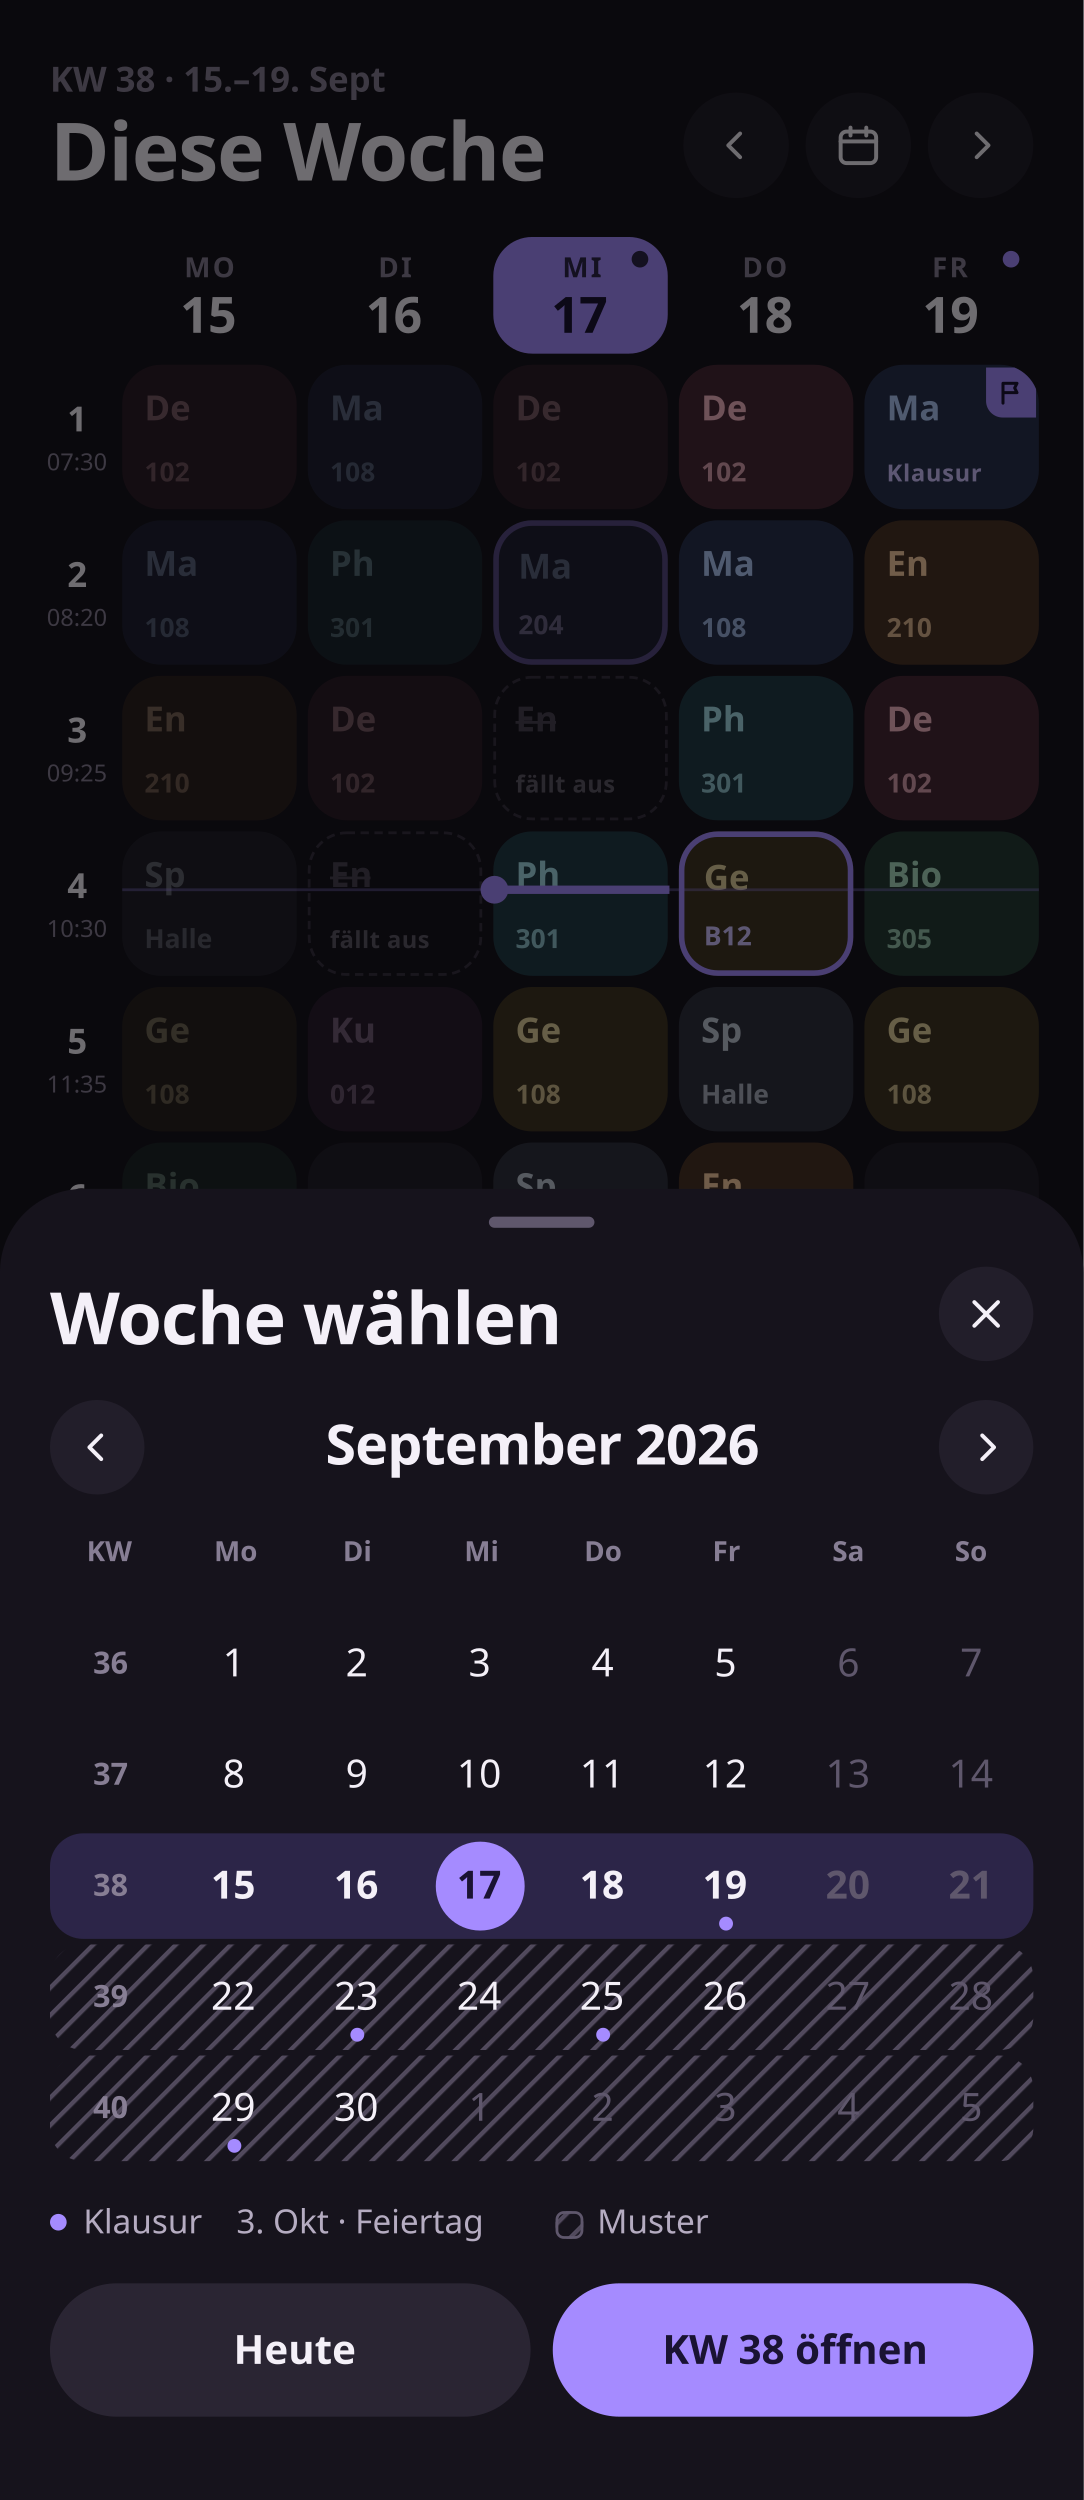
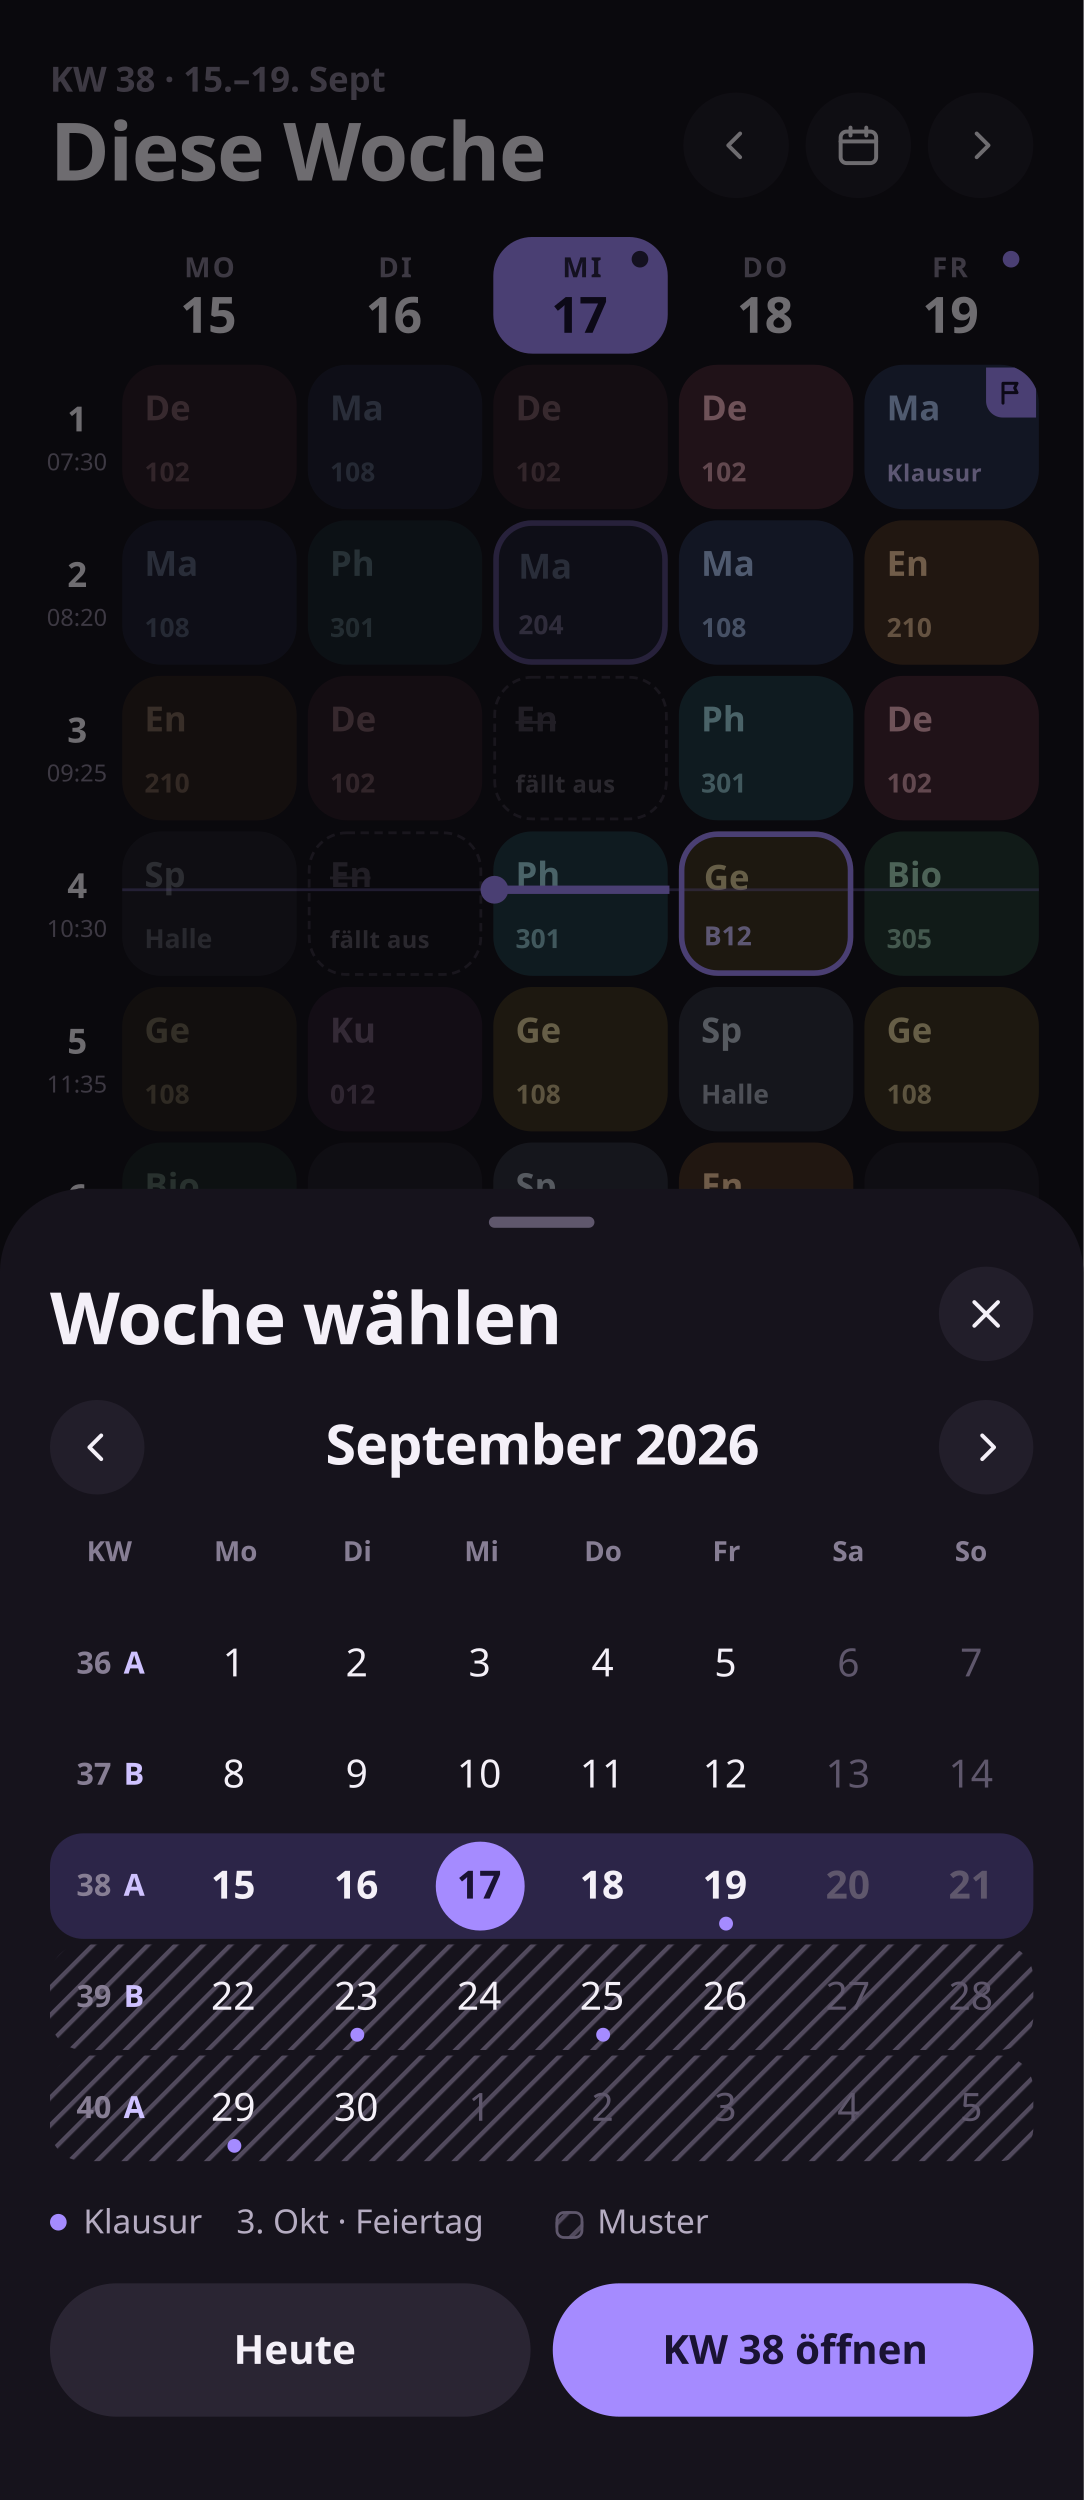
<svg xmlns="http://www.w3.org/2000/svg" width="390" height="900" viewBox="0 0 390 900">
  <defs>
    <filter id="nsh0" x="-50%" y="-50%" width="200%" height="200%">
      <feDropShadow dx="0" dy="24" stdDeviation="32" flood-color="#000000" flood-opacity="0.18" />
    </filter>
    <filter id="nsh1" x="-50%" y="-50%" width="200%" height="200%">
      <feDropShadow dx="0" dy="2" stdDeviation="4" flood-color="#000000" flood-opacity="0.06" />
    </filter>
    <pattern id="mh" width="8" height="8" patternUnits="userSpaceOnUse" patternTransform="rotate(45)">
      <rect x="0" y="0" width="3" height="8" fill="#16131C" fill-opacity="0.38" />
    </pattern>
    <pattern id="mr" width="7" height="7" patternUnits="userSpaceOnUse" patternTransform="rotate(45)">
      <rect x="0" y="0" width="1.6" height="7" fill="#5F576C" fill-opacity="0.8" />
    </pattern>
  </defs>
  <rect x="0" y="0" width="390" height="900" fill="#16131C" />
  <defs>
    <clipPath id="c3">
      <rect x="44" y="131.31" width="62.8" height="52" rx="14" />
    </clipPath>
    <clipPath id="c4">
      <rect x="110.8" y="131.31" width="62.8" height="52" rx="14" />
    </clipPath>
    <clipPath id="c5">
      <rect x="177.59" y="131.31" width="62.8" height="52" rx="14" />
    </clipPath>
    <clipPath id="c6">
      <rect x="244.39" y="131.31" width="62.8" height="52" rx="14" />
    </clipPath>
    <clipPath id="c7">
      <rect x="311.19" y="131.31" width="62.8" height="52" rx="14" />
    </clipPath>
    <clipPath id="c8">
      <rect x="44" y="187.31" width="62.8" height="52" rx="14" />
    </clipPath>
    <clipPath id="c9">
      <rect x="110.8" y="187.31" width="62.8" height="52" rx="14" />
    </clipPath>
    <clipPath id="c10">
      <rect x="177.59" y="187.31" width="62.8" height="52" rx="14" />
    </clipPath>
    <clipPath id="c11">
      <rect x="244.39" y="187.31" width="62.8" height="52" rx="14" />
    </clipPath>
    <clipPath id="c12">
      <rect x="311.19" y="187.31" width="62.8" height="52" rx="14" />
    </clipPath>
    <clipPath id="c13">
      <rect x="44" y="243.31" width="62.8" height="52" rx="14" />
    </clipPath>
    <clipPath id="c14">
      <rect x="110.8" y="243.31" width="62.8" height="52" rx="14" />
    </clipPath>
    <clipPath id="c15">
      <rect x="177.59" y="243.31" width="62.8" height="52" rx="14" />
    </clipPath>
    <clipPath id="c16">
      <rect x="244.39" y="243.31" width="62.8" height="52" rx="14" />
    </clipPath>
    <clipPath id="c17">
      <rect x="311.19" y="243.31" width="62.8" height="52" rx="14" />
    </clipPath>
    <clipPath id="c18">
      <rect x="44" y="299.31" width="62.8" height="52" rx="14" />
    </clipPath>
    <clipPath id="c19">
      <rect x="110.8" y="299.31" width="62.8" height="52" rx="14" />
    </clipPath>
    <clipPath id="c20">
      <rect x="177.59" y="299.31" width="62.8" height="52" rx="14" />
    </clipPath>
    <clipPath id="c21">
      <rect x="244.39" y="299.31" width="62.8" height="52" rx="14" />
    </clipPath>
    <clipPath id="c22">
      <rect x="311.19" y="299.31" width="62.8" height="52" rx="14" />
    </clipPath>
    <clipPath id="c23">
      <rect x="44" y="355.31" width="62.8" height="52" rx="14" />
    </clipPath>
    <clipPath id="c24">
      <rect x="110.8" y="355.31" width="62.8" height="52" rx="14" />
    </clipPath>
    <clipPath id="c25">
      <rect x="177.59" y="355.31" width="62.8" height="52" rx="14" />
    </clipPath>
    <clipPath id="c26">
      <rect x="244.39" y="355.31" width="62.8" height="52" rx="14" />
    </clipPath>
    <clipPath id="c27">
      <rect x="311.19" y="355.31" width="62.8" height="52" rx="14" />
    </clipPath>
    <clipPath id="c28">
      <rect x="44" y="411.31" width="62.8" height="52" rx="14" />
    </clipPath>
    <clipPath id="c29">
      <rect x="177.59" y="411.31" width="62.8" height="52" rx="14" />
    </clipPath>
    <clipPath id="c30">
      <rect x="244.39" y="411.31" width="62.8" height="52" rx="14" />
    </clipPath>
    <clipPath id="c37">
      <rect x="0" y="0" width="390" height="900" />
    </clipPath>
  </defs>
  <rect x="0" y="0" width="390" height="900" fill="#16131C" />
  <g clip-path="url(#c37)">
    <text x="18" y="33" font-family="Nunito" font-size="12.5" font-weight="800" fill="#877E94" xml:space="preserve">KW 38 · 15.–19. Sept</text>
    <text x="18" y="65" font-family="Nunito" font-size="29" font-weight="900" letter-spacing="-0.43" fill="#F4F0F8" xml:space="preserve">Diese Woche</text>
    <g id="Vorige_Woche_0">
      <rect x="246" y="33.31" width="38" height="38" rx="19" fill="#221E2A" />
      <g transform="translate(256.5 43.81) scale(0.71 0.71)" fill="none" stroke="#F4F0F8" stroke-width="2" stroke-linecap="round" stroke-linejoin="round">
        <path d="M14 6l-6 6 6 6" />
      </g>
    </g>
    <g id="Woche_wählen_1">
      <rect x="290" y="33.31" width="38" height="38" rx="19" fill="#221E2A" />
      <g transform="translate(300.5 43.81) scale(0.71 0.71)" fill="none" stroke="#F4F0F8" stroke-width="2" stroke-linecap="round" stroke-linejoin="round">
        <rect x="3" y="5" width="18" height="16" rx="3" />
        <path d="M8 3v4M16 3v4M3 10h18" />
      </g>
    </g>
    <g id="Nächste_Woche_2">
      <rect x="334" y="33.31" width="38" height="38" rx="19" fill="#221E2A" />
      <g transform="translate(344.5 43.81) scale(0.71 0.71)" fill="none" stroke="#F4F0F8" stroke-width="2" stroke-linecap="round" stroke-linejoin="round">
        <path d="M10 6l6 6-6 6" />
      </g>
    </g>
    <text x="66.33" y="99.81" font-family="Nunito" font-size="10" font-weight="700" letter-spacing="0.8" fill="#877E94" xml:space="preserve">MO</text>
    <text x="64.86" y="119.81" font-family="Nunito" font-size="18" font-weight="900" letter-spacing="-0.27" fill="#F4F0F8" xml:space="preserve">15</text>
    <text x="136.17" y="99.81" font-family="Nunito" font-size="10" font-weight="700" letter-spacing="0.8" fill="#877E94" xml:space="preserve">DI</text>
    <text x="131.66" y="119.81" font-family="Nunito" font-size="18" font-weight="900" letter-spacing="-0.27" fill="#F4F0F8" xml:space="preserve">16</text>
    <rect x="177.59" y="85.31" width="62.8" height="42" rx="14" fill="#A58BFF" />
    <rect x="227.39" y="90.31" width="6" height="6" rx="3" fill="#2C2548" />
    <text x="202.44" y="99.81" font-family="Nunito" font-size="10" font-weight="700" letter-spacing="0.8" fill="#2C2548" xml:space="preserve">MI</text>
    <text x="198.45" y="119.81" font-family="Nunito" font-size="18" font-weight="900" letter-spacing="-0.27" fill="#1A1333" xml:space="preserve">17</text>
    <text x="267.25" y="99.81" font-family="Nunito" font-size="10" font-weight="700" letter-spacing="0.8" fill="#877E94" xml:space="preserve">DO</text>
    <text x="265.25" y="119.81" font-family="Nunito" font-size="18" font-weight="900" letter-spacing="-0.27" fill="#F4F0F8" xml:space="preserve">18</text>
    <rect x="360.98" y="90.31" width="6" height="6" rx="3" fill="#A58BFF" />
    <text x="335.53" y="99.81" font-family="Nunito" font-size="10" font-weight="700" letter-spacing="0.8" fill="#877E94" xml:space="preserve">FR</text>
    <text x="332.05" y="119.81" font-family="Nunito" font-size="18" font-weight="900" letter-spacing="-0.27" fill="#F4F0F8" xml:space="preserve">19</text>
    <text x="24.23" y="155.31" font-family="Nunito" font-size="12.5" font-weight="700" fill="#F4F0F8" xml:space="preserve">1</text>
    <text x="16.83" y="169.31" font-family="Nunito" font-size="8.5" font-weight="400" fill="#877E94" xml:space="preserve">07:30</text>
    <g opacity="0.45">
      <rect x="44" y="131.31" width="62.8" height="52" rx="14" fill="#482836" />
      <g clip-path="url(#c3)">
        <text x="52" y="151.31" font-family="Nunito" font-size="12.5" font-weight="900" fill="#F3B5C4" xml:space="preserve">De</text>
        <g opacity="0.85">
          <text x="52" y="173.31" font-family="Nunito" font-size="9.5" font-weight="600" fill="#F3B5C4" xml:space="preserve">102</text>
        </g>
      </g>
    </g>
    <g opacity="0.45">
      <rect x="110.8" y="131.31" width="62.8" height="52" rx="14" fill="#28314E" />
      <g clip-path="url(#c4)">
        <text x="118.8" y="151.31" font-family="Nunito" font-size="12.5" font-weight="900" fill="#B0C8F6" xml:space="preserve">Ma</text>
        <g opacity="0.85">
          <text x="118.8" y="173.31" font-family="Nunito" font-size="9.5" font-weight="600" fill="#B0C8F6" xml:space="preserve">108</text>
        </g>
      </g>
    </g>
    <g opacity="0.45">
      <rect x="177.59" y="131.31" width="62.8" height="52" rx="14" fill="#482836" />
      <g clip-path="url(#c5)">
        <text x="185.59" y="151.31" font-family="Nunito" font-size="12.5" font-weight="900" fill="#F3B5C4" xml:space="preserve">De</text>
        <g opacity="0.85">
          <text x="185.59" y="173.31" font-family="Nunito" font-size="9.5" font-weight="600" fill="#F3B5C4" xml:space="preserve">102</text>
        </g>
      </g>
    </g>
    <rect x="244.39" y="131.31" width="62.8" height="52" rx="14" fill="#482836" />
    <g clip-path="url(#c6)">
      <text x="252.39" y="151.31" font-family="Nunito" font-size="12.5" font-weight="900" fill="#F3B5C4" xml:space="preserve">De</text>
      <g opacity="0.85">
        <text x="252.39" y="173.31" font-family="Nunito" font-size="9.5" font-weight="600" fill="#F3B5C4" xml:space="preserve">102</text>
      </g>
    </g>
    <rect x="311.19" y="131.31" width="62.8" height="52" rx="14" fill="#28314E" />
    <g clip-path="url(#c7)">
      <path d="M354.98,132.31 H372.98  V150.31  H360.98 A6,6 0 0 1 354.98,144.31 V132.31  Z" fill="#A58BFF" />
      <g transform="translate(358.98 136.31) scale(0.42 0.42)" fill="none" stroke="#1A1333" stroke-width="2.6" stroke-linecap="round" stroke-linejoin="round">
        <path d="M5 21V4h12l-2 4 2 4H5" />
      </g>
      <text x="319.19" y="151.31" font-family="Nunito" font-size="12.5" font-weight="900" fill="#B0C8F6" xml:space="preserve">Ma</text>
      <text x="319.19" y="173.31" font-family="Nunito" font-size="8.5" font-weight="800" letter-spacing="0.26" fill="#CFC2FF" xml:space="preserve">Klausur</text>
    </g>
    <text x="24.23" y="211.31" font-family="Nunito" font-size="12.5" font-weight="700" fill="#F4F0F8" xml:space="preserve">2</text>
    <text x="16.83" y="225.31" font-family="Nunito" font-size="8.5" font-weight="400" fill="#877E94" xml:space="preserve">08:20</text>
    <g opacity="0.45">
      <rect x="44" y="187.31" width="62.8" height="52" rx="14" fill="#28314E" />
      <g clip-path="url(#c8)">
        <text x="52" y="207.31" font-family="Nunito" font-size="12.5" font-weight="900" fill="#B0C8F6" xml:space="preserve">Ma</text>
        <g opacity="0.85">
          <text x="52" y="229.31" font-family="Nunito" font-size="9.5" font-weight="600" fill="#B0C8F6" xml:space="preserve">108</text>
        </g>
      </g>
    </g>
    <g opacity="0.45">
      <rect x="110.8" y="187.31" width="62.8" height="52" rx="14" fill="#223B47" />
      <g clip-path="url(#c9)">
        <text x="118.8" y="207.31" font-family="Nunito" font-size="12.5" font-weight="900" fill="#A4DCE6" xml:space="preserve">Ph</text>
        <g opacity="0.85">
          <text x="118.8" y="229.31" font-family="Nunito" font-size="9.5" font-weight="600" fill="#A4DCE6" xml:space="preserve">301</text>
        </g>
      </g>
    </g>
    <g opacity="0.45">
      <rect x="177.59" y="187.31" width="62.8" height="52" rx="14" fill="#28314E" />
      <rect x="178.59" y="188.31" width="60.8" height="50" rx="13" fill="none" stroke="#A58BFF" stroke-width="2" />
      <g clip-path="url(#c10)">
        <text x="186.59" y="208.31" font-family="Nunito" font-size="12.5" font-weight="900" fill="#B0C8F6" xml:space="preserve">Ma</text>
        <text x="186.59" y="228.31" font-family="Nunito" font-size="9.5" font-weight="800" fill="#CFC2FF" xml:space="preserve">204</text>
      </g>
    </g>
    <rect x="244.39" y="187.31" width="62.8" height="52" rx="14" fill="#28314E" />
    <g clip-path="url(#c11)">
      <text x="252.39" y="207.31" font-family="Nunito" font-size="12.5" font-weight="900" fill="#B0C8F6" xml:space="preserve">Ma</text>
      <g opacity="0.85">
        <text x="252.39" y="229.31" font-family="Nunito" font-size="9.5" font-weight="600" fill="#B0C8F6" xml:space="preserve">108</text>
      </g>
    </g>
    <rect x="311.19" y="187.31" width="62.8" height="52" rx="14" fill="#4A3326" />
    <g clip-path="url(#c12)">
      <text x="319.19" y="207.31" font-family="Nunito" font-size="12.5" font-weight="900" fill="#F8CCA2" xml:space="preserve">En</text>
      <g opacity="0.85">
        <text x="319.19" y="229.31" font-family="Nunito" font-size="9.5" font-weight="600" fill="#F8CCA2" xml:space="preserve">210</text>
      </g>
    </g>
    <text x="24.23" y="267.31" font-family="Nunito" font-size="12.5" font-weight="700" fill="#F4F0F8" xml:space="preserve">3</text>
    <text x="16.83" y="281.31" font-family="Nunito" font-size="8.5" font-weight="400" fill="#877E94" xml:space="preserve">09:25</text>
    <g opacity="0.45">
      <rect x="44" y="243.31" width="62.8" height="52" rx="14" fill="#4A3326" />
      <g clip-path="url(#c13)">
        <text x="52" y="263.31" font-family="Nunito" font-size="12.5" font-weight="900" fill="#F8CCA2" xml:space="preserve">En</text>
        <g opacity="0.85">
          <text x="52" y="285.31" font-family="Nunito" font-size="9.5" font-weight="600" fill="#F8CCA2" xml:space="preserve">210</text>
        </g>
      </g>
    </g>
    <g opacity="0.45">
      <rect x="110.8" y="243.31" width="62.8" height="52" rx="14" fill="#482836" />
      <g clip-path="url(#c14)">
        <text x="118.8" y="263.31" font-family="Nunito" font-size="12.5" font-weight="900" fill="#F3B5C4" xml:space="preserve">De</text>
        <g opacity="0.85">
          <text x="118.8" y="285.31" font-family="Nunito" font-size="9.5" font-weight="600" fill="#F3B5C4" xml:space="preserve">102</text>
        </g>
      </g>
    </g>
    <g opacity="0.45">
      <rect x="178.09" y="243.81" width="61.8" height="51" rx="13.5" fill="none" stroke="#5F576C" stroke-width="1" stroke-dasharray="3 2" />
      <g clip-path="url(#c15)">
        <text x="185.59" y="263.31" font-family="Nunito" font-size="12.5" font-weight="600" fill="#877E94" xml:space="preserve">En</text>
        <rect x="185.59" y="259.56" width="14.58" height="1" fill="#877E94" />
        <text x="185.59" y="285.31" font-family="Nunito" font-size="8.5" font-weight="700" letter-spacing="0.17" fill="#B5ACC1" xml:space="preserve">fällt aus</text>
      </g>
    </g>
    <rect x="244.39" y="243.31" width="62.8" height="52" rx="14" fill="#223B47" />
    <g clip-path="url(#c16)">
      <text x="252.39" y="263.31" font-family="Nunito" font-size="12.5" font-weight="900" fill="#A4DCE6" xml:space="preserve">Ph</text>
      <g opacity="0.85">
        <text x="252.39" y="285.31" font-family="Nunito" font-size="9.5" font-weight="600" fill="#A4DCE6" xml:space="preserve">301</text>
      </g>
    </g>
    <rect x="311.19" y="243.31" width="62.8" height="52" rx="14" fill="#482836" />
    <g clip-path="url(#c17)">
      <text x="319.19" y="263.31" font-family="Nunito" font-size="12.5" font-weight="900" fill="#F3B5C4" xml:space="preserve">De</text>
      <g opacity="0.85">
        <text x="319.19" y="285.31" font-family="Nunito" font-size="9.5" font-weight="600" fill="#F3B5C4" xml:space="preserve">102</text>
      </g>
    </g>
    <text x="24.23" y="323.31" font-family="Nunito" font-size="12.5" font-weight="700" fill="#F4F0F8" xml:space="preserve">4</text>
    <text x="16.83" y="337.31" font-family="Nunito" font-size="8.5" font-weight="400" fill="#877E94" xml:space="preserve">10:30</text>
    <g opacity="0.45">
      <rect x="44" y="299.31" width="62.8" height="52" rx="14" fill="#2F313E" />
      <g clip-path="url(#c18)">
        <text x="52" y="319.31" font-family="Nunito" font-size="12.5" font-weight="900" fill="#BFC7D5" xml:space="preserve">Sp</text>
        <g opacity="0.85">
          <text x="52" y="341.31" font-family="Nunito" font-size="9.5" font-weight="600" fill="#BFC7D5" xml:space="preserve">Halle</text>
        </g>
      </g>
    </g>
    <g opacity="0.45">
      <rect x="111.3" y="299.81" width="61.8" height="51" rx="13.5" fill="none" stroke="#5F576C" stroke-width="1" stroke-dasharray="3 2" />
      <g clip-path="url(#c19)">
        <text x="118.8" y="319.31" font-family="Nunito" font-size="12.5" font-weight="600" fill="#877E94" xml:space="preserve">En</text>
        <rect x="118.8" y="315.56" width="14.58" height="1" fill="#877E94" />
        <text x="118.8" y="341.31" font-family="Nunito" font-size="8.5" font-weight="700" letter-spacing="0.17" fill="#B5ACC1" xml:space="preserve">fällt aus</text>
      </g>
    </g>
    <rect x="177.59" y="299.31" width="62.8" height="52" rx="14" fill="#223B47" />
    <g clip-path="url(#c20)">
      <text x="185.59" y="319.31" font-family="Nunito" font-size="12.5" font-weight="900" fill="#A4DCE6" xml:space="preserve">Ph</text>
      <g opacity="0.85">
        <text x="185.59" y="341.31" font-family="Nunito" font-size="9.5" font-weight="600" fill="#A4DCE6" xml:space="preserve">301</text>
      </g>
    </g>
    <rect x="244.39" y="299.31" width="62.8" height="52" rx="14" fill="#403523" />
    <rect x="245.39" y="300.31" width="60.8" height="50" rx="13" fill="none" stroke="#A58BFF" stroke-width="2" />
    <g clip-path="url(#c21)">
      <text x="253.39" y="320.31" font-family="Nunito" font-size="12.5" font-weight="900" fill="#E3D09D" xml:space="preserve">Ge</text>
      <text x="253.39" y="340.31" font-family="Nunito" font-size="9.5" font-weight="800" fill="#CFC2FF" xml:space="preserve">B12</text>
    </g>
    <rect x="311.19" y="299.31" width="62.8" height="52" rx="14" fill="#253B35" />
    <g clip-path="url(#c22)">
      <text x="319.19" y="319.31" font-family="Nunito" font-size="12.5" font-weight="900" fill="#AADCC2" xml:space="preserve">Bio</text>
      <g opacity="0.85">
        <text x="319.19" y="341.31" font-family="Nunito" font-size="9.5" font-weight="600" fill="#AADCC2" xml:space="preserve">305</text>
      </g>
    </g>
    <text x="24.23" y="379.31" font-family="Nunito" font-size="12.5" font-weight="700" fill="#F4F0F8" xml:space="preserve">5</text>
    <text x="16.83" y="393.31" font-family="Nunito" font-size="8.5" font-weight="400" fill="#877E94" xml:space="preserve">11:35</text>
    <g opacity="0.45">
      <rect x="44" y="355.31" width="62.8" height="52" rx="14" fill="#403523" />
      <g clip-path="url(#c23)">
        <text x="52" y="375.31" font-family="Nunito" font-size="12.5" font-weight="900" fill="#E3D09D" xml:space="preserve">Ge</text>
        <g opacity="0.85">
          <text x="52" y="397.31" font-family="Nunito" font-size="9.5" font-weight="600" fill="#E3D09D" xml:space="preserve">108</text>
        </g>
      </g>
    </g>
    <g opacity="0.45">
      <rect x="110.8" y="355.31" width="62.8" height="52" rx="14" fill="#422947" />
      <g clip-path="url(#c24)">
        <text x="118.8" y="375.31" font-family="Nunito" font-size="12.5" font-weight="900" fill="#E6B8E8" xml:space="preserve">Ku</text>
        <g opacity="0.85">
          <text x="118.8" y="397.31" font-family="Nunito" font-size="9.5" font-weight="600" fill="#E6B8E8" xml:space="preserve">012</text>
        </g>
      </g>
    </g>
    <rect x="177.59" y="355.31" width="62.8" height="52" rx="14" fill="#403523" />
    <g clip-path="url(#c25)">
      <text x="185.59" y="375.31" font-family="Nunito" font-size="12.5" font-weight="900" fill="#E3D09D" xml:space="preserve">Ge</text>
      <g opacity="0.85">
        <text x="185.59" y="397.31" font-family="Nunito" font-size="9.5" font-weight="600" fill="#E3D09D" xml:space="preserve">108</text>
      </g>
    </g>
    <rect x="244.39" y="355.31" width="62.8" height="52" rx="14" fill="#2F313E" />
    <g clip-path="url(#c26)">
      <text x="252.39" y="375.31" font-family="Nunito" font-size="12.5" font-weight="900" fill="#BFC7D5" xml:space="preserve">Sp</text>
      <g opacity="0.85">
        <text x="252.39" y="397.31" font-family="Nunito" font-size="9.5" font-weight="600" fill="#BFC7D5" xml:space="preserve">Halle</text>
      </g>
    </g>
    <rect x="311.19" y="355.31" width="62.8" height="52" rx="14" fill="#403523" />
    <g clip-path="url(#c27)">
      <text x="319.19" y="375.31" font-family="Nunito" font-size="12.5" font-weight="900" fill="#E3D09D" xml:space="preserve">Ge</text>
      <g opacity="0.85">
        <text x="319.19" y="397.31" font-family="Nunito" font-size="9.5" font-weight="600" fill="#E3D09D" xml:space="preserve">108</text>
      </g>
    </g>
    <text x="24.23" y="435.31" font-family="Nunito" font-size="12.5" font-weight="700" fill="#F4F0F8" xml:space="preserve">6</text>
    <text x="16.83" y="449.31" font-family="Nunito" font-size="8.5" font-weight="400" fill="#877E94" xml:space="preserve">12:25</text>
    <g opacity="0.45">
      <rect x="44" y="411.31" width="62.8" height="52" rx="14" fill="#253B35" />
      <g clip-path="url(#c28)">
        <text x="52" y="431.31" font-family="Nunito" font-size="12.5" font-weight="900" fill="#AADCC2" xml:space="preserve">Bio</text>
        <g opacity="0.85">
          <text x="52" y="453.31" font-family="Nunito" font-size="9.5" font-weight="600" fill="#AADCC2" xml:space="preserve">305</text>
        </g>
      </g>
    </g>
    <g opacity="0.6">
      <rect x="110.8" y="411.31" width="62.8" height="52" rx="14" fill="#2A2533" />
    </g>
    <rect x="177.59" y="411.31" width="62.8" height="52" rx="14" fill="#2F313E" />
    <g clip-path="url(#c29)">
      <text x="185.59" y="431.31" font-family="Nunito" font-size="12.5" font-weight="900" fill="#BFC7D5" xml:space="preserve">Sp</text>
      <g opacity="0.85">
        <text x="185.59" y="453.31" font-family="Nunito" font-size="9.5" font-weight="600" fill="#BFC7D5" xml:space="preserve">Halle</text>
      </g>
    </g>
    <rect x="244.39" y="411.31" width="62.8" height="52" rx="14" fill="#4A3326" />
    <g clip-path="url(#c30)">
      <text x="252.39" y="431.31" font-family="Nunito" font-size="12.5" font-weight="900" fill="#F8CCA2" xml:space="preserve">En</text>
      <g opacity="0.85">
        <text x="252.39" y="453.31" font-family="Nunito" font-size="9.5" font-weight="600" fill="#F8CCA2" xml:space="preserve">210</text>
      </g>
    </g>
    <g opacity="0.6">
      <rect x="311.19" y="411.31" width="62.8" height="52" rx="14" fill="#2A2533" />
    </g>
    <g opacity="0.35">
      <rect x="44" y="319.81" width="330" height="1" fill="#A58BFF" />
    </g>
    <rect x="178" y="318.81" width="63" height="3" fill="#A58BFF" />
    <rect x="173" y="315.31" width="10" height="10" rx="5" fill="#A58BFF" />
    <rect x="18" y="477.31" width="354" height="121.38" rx="22" fill="#221E2A" />
    <line x1="32" y1="546.19" x2="358" y2="546.19" stroke="#2B2634" stroke-width="1" />
    <g transform="translate(32 503) scale(0.79 0.79)" fill="none" stroke="#B5ACC1" stroke-width="1.9" stroke-linecap="round" stroke-linejoin="round">
      <path d="M5 21V4h12l-2 4 2 4H5" />
    </g>
    <text x="63" y="500.31" font-family="Nunito" font-size="14.5" font-weight="500" fill="#F4F0F8" xml:space="preserve">Fr · Mathe</text>
    <text x="63" y="519.31" font-family="Nunito" font-size="12" font-weight="400" fill="#877E94" xml:space="preserve">Nächste Klausur · Quadratische</text>
    <text x="63" y="535.5" font-family="Nunito" font-size="12" font-weight="400" fill="#877E94" xml:space="preserve">Funktionen</text>
    <text x="269.44" y="516.5" font-family="Nunito" font-size="13" font-weight="400" fill="#877E94" xml:space="preserve">in 2 Tagen</text>
    <g transform="translate(342 504.5) scale(0.67 0.67)" fill="none" stroke="#5F576C" stroke-width="2" stroke-linecap="round" stroke-linejoin="round">
      <path d="M10 6l6 6-6 6" />
    </g>
    <g transform="translate(32 562.19) scale(0.79 0.79)" fill="none" stroke="#B5ACC1" stroke-width="1.9" stroke-linecap="round" stroke-linejoin="round">
      <path d="M5 20V11M12 20V5M19 20v-8" />
    </g>
    <text x="63" y="576.69" font-family="Nunito" font-size="14.5" font-weight="500" fill="#F4F0F8" xml:space="preserve">3 fallen aus · 2 Vertretungen</text>
    <g transform="translate(342 563.69) scale(0.67 0.67)" fill="none" stroke="#5F576C" stroke-width="2" stroke-linecap="round" stroke-linejoin="round">
      <path d="M10 6l6 6-6 6" />
    </g>
    <rect x="16" y="820" width="358" height="58" rx="29" fill="#221E2A" />
    <rect x="16.5" y="820.5" width="357" height="57" rx="28.5" fill="none" stroke="#2B2634" stroke-width="1" />
    <rect x="23" y="827" width="105.64" height="44" rx="22" fill="#A58BFF" />
    <g transform="translate(42.58 840) scale(0.75 0.75)" fill="none" stroke="#1A1333" stroke-width="2.2" stroke-linecap="round" stroke-linejoin="round">
      <rect x="3" y="4" width="18" height="16" rx="2" />
      <path d="M3 10h18M9 4v16M15 4v16" />
    </g>
    <text x="66.58" y="853" font-family="Nunito" font-size="13" font-weight="800" fill="#1A1333" xml:space="preserve">Woche</text>
    <g id="Klausuren_31">
      <g transform="translate(160.36 839) scale(0.83 0.83)" fill="none" stroke="#B5ACC1" stroke-width="2" stroke-linecap="round" stroke-linejoin="round">
        <path d="M5 21V4h12l-2 4 2 4H5" />
      </g>
    </g>
    <g id="Statistik_32">
      <g transform="translate(239.81 839) scale(0.83 0.83)" fill="none" stroke="#B5ACC1" stroke-width="2" stroke-linecap="round" stroke-linejoin="round">
        <path d="M5 20V11M12 20V5M19 20v-8" />
      </g>
    </g>
    <g id="Mehr_33">
      <g transform="translate(319.27 839) scale(0.83 0.83)" fill="#B5ACC1" stroke="#B5ACC1" stroke-width="2" stroke-linecap="round" stroke-linejoin="round">
        <circle cx="5" cy="12" r="1.5" />
        <circle cx="12" cy="12" r="1.5" />
        <circle cx="19" cy="12" r="1.5" />
      </g>
    </g>
    <rect x="0" y="0" width="390" height="900" fill="#000000" fill-opacity="0.55" />
    <path d="M30,428 H360 A30,30 0 0 1 390,458 V900  H0  V458 A30,30 0 0 1 30,428 Z" fill="#16131C" />
    <rect x="176" y="438" width="38" height="4" rx="2" fill="#5F576C" />
    <text x="18" y="483.92" font-family="Nunito" font-size="26" font-weight="900" letter-spacing="-0.39" fill="#F4F0F8" xml:space="preserve">Woche wählen</text>
    <g id="Schließen_34">
      <rect x="338" y="456" width="34" height="34" rx="17" fill="#221E2A" />
      <g transform="translate(346.5 464.5) scale(0.71 0.71)" fill="none" stroke="#F4F0F8" stroke-width="2" stroke-linecap="round" stroke-linejoin="round">
        <path d="M6 6l12 12M18 6L6 18" />
      </g>
    </g>
    <g id="Voriger_Monat_35">
      <rect x="18" y="504" width="34" height="34" rx="17" fill="#221E2A" />
      <g transform="translate(26.5 512.5) scale(0.71 0.71)" fill="none" stroke="#F4F0F8" stroke-width="2" stroke-linecap="round" stroke-linejoin="round">
        <path d="M14 6l-6 6 6 6" />
      </g>
    </g>
    <text x="117.16" y="527.2" font-family="Nunito" font-size="20" font-weight="900" letter-spacing="-0.3" fill="#F4F0F8" xml:space="preserve">September 2026</text>
    <g id="Nächster_Monat_36">
      <rect x="338" y="504" width="34" height="34" rx="17" fill="#221E2A" />
      <g transform="translate(346.5 512.5) scale(0.71 0.71)" fill="none" stroke="#F4F0F8" stroke-width="2" stroke-linecap="round" stroke-linejoin="round">
        <path d="M10 6l6 6-6 6" />
      </g>
    </g>
    <text x="31.19" y="562" font-family="Nunito" font-size="10" font-weight="800" fill="#877E94" xml:space="preserve">KW</text>
    <text x="77.05" y="562" font-family="Nunito" font-size="10" font-weight="800" fill="#877E94" xml:space="preserve">Mo</text>
    <text x="123.41" y="562" font-family="Nunito" font-size="10" font-weight="800" fill="#877E94" xml:space="preserve">Di</text>
    <text x="167.14" y="562" font-family="Nunito" font-size="10" font-weight="800" fill="#877E94" xml:space="preserve">Mi</text>
    <text x="210.3" y="562" font-family="Nunito" font-size="10" font-weight="800" fill="#877E94" xml:space="preserve">Do</text>
    <text x="256.5" y="562" font-family="Nunito" font-size="10" font-weight="800" fill="#877E94" xml:space="preserve">Fr</text>
    <text x="299.63" y="562" font-family="Nunito" font-size="10" font-weight="800" fill="#877E94" xml:space="preserve">Sa</text>
    <text x="343.72" y="562" font-family="Nunito" font-size="10" font-weight="800" fill="#877E94" xml:space="preserve">So</text>
-     <text x="33.52" y="602.5" font-family="Nunito" font-size="11" font-weight="700" fill="#877E94" xml:space="preserve">36</text>
+     <text x="27.52" y="602.5" font-family="Nunito" font-size="11" font-weight="700" fill="#877E94" xml:space="preserve">36</text>
+     <text x="44.52" y="602.5" font-family="Nunito" font-size="11" font-weight="900" fill="#CFC2FF" xml:space="preserve">A</text>
    <text x="80.17" y="603.5" font-family="Nunito" font-size="14" font-weight="500" fill="#F4F0F8" xml:space="preserve">1</text>
    <text x="124.42" y="603.5" font-family="Nunito" font-size="14" font-weight="500" fill="#F4F0F8" xml:space="preserve">2</text>
    <text x="168.67" y="603.5" font-family="Nunito" font-size="14" font-weight="500" fill="#F4F0F8" xml:space="preserve">3</text>
    <text x="212.92" y="603.5" font-family="Nunito" font-size="14" font-weight="500" fill="#F4F0F8" xml:space="preserve">4</text>
    <text x="257.17" y="603.5" font-family="Nunito" font-size="14" font-weight="500" fill="#F4F0F8" xml:space="preserve">5</text>
    <text x="301.42" y="603.5" font-family="Nunito" font-size="14" font-weight="500" fill="#5F576C" xml:space="preserve">6</text>
    <text x="345.67" y="603.5" font-family="Nunito" font-size="14" font-weight="500" fill="#5F576C" xml:space="preserve">7</text>
-     <text x="33.52" y="642.5" font-family="Nunito" font-size="11" font-weight="700" fill="#877E94" xml:space="preserve">37</text>
+     <text x="27.52" y="642.5" font-family="Nunito" font-size="11" font-weight="700" fill="#877E94" xml:space="preserve">37</text>
+     <text x="44.52" y="642.5" font-family="Nunito" font-size="11" font-weight="900" fill="#CFC2FF" xml:space="preserve">B</text>
    <text x="80.17" y="643.5" font-family="Nunito" font-size="14" font-weight="500" fill="#F4F0F8" xml:space="preserve">8</text>
    <text x="124.42" y="643.5" font-family="Nunito" font-size="14" font-weight="500" fill="#F4F0F8" xml:space="preserve">9</text>
    <text x="164.47" y="643.5" font-family="Nunito" font-size="14" font-weight="500" fill="#F4F0F8" xml:space="preserve">10</text>
    <text x="208.72" y="643.5" font-family="Nunito" font-size="14" font-weight="500" fill="#F4F0F8" xml:space="preserve">11</text>
    <text x="252.97" y="643.5" font-family="Nunito" font-size="14" font-weight="500" fill="#F4F0F8" xml:space="preserve">12</text>
    <text x="297.22" y="643.5" font-family="Nunito" font-size="14" font-weight="500" fill="#5F576C" xml:space="preserve">13</text>
    <text x="341.47" y="643.5" font-family="Nunito" font-size="14" font-weight="500" fill="#5F576C" xml:space="preserve">14</text>
    <rect x="18" y="660" width="354" height="38" rx="12" fill="#2C2548" />
-     <text x="33.52" y="682.5" font-family="Nunito" font-size="11" font-weight="700" fill="#877E94" xml:space="preserve">38</text>
+     <text x="27.52" y="682.5" font-family="Nunito" font-size="11" font-weight="700" fill="#877E94" xml:space="preserve">38</text>
+     <text x="44.52" y="682.5" font-family="Nunito" font-size="11" font-weight="900" fill="#CFC2FF" xml:space="preserve">A</text>
    <text x="75.97" y="683.5" font-family="Nunito" font-size="14" font-weight="700" fill="#F4F0F8" xml:space="preserve">15</text>
    <text x="120.22" y="683.5" font-family="Nunito" font-size="14" font-weight="700" fill="#F4F0F8" xml:space="preserve">16</text>
    <rect x="156.88" y="663" width="32" height="32" rx="16" fill="#A58BFF" />
    <text x="164.47" y="683.5" font-family="Nunito" font-size="14" font-weight="700" fill="#1A1333" xml:space="preserve">17</text>
    <text x="208.72" y="683.5" font-family="Nunito" font-size="14" font-weight="700" fill="#F4F0F8" xml:space="preserve">18</text>
    <text x="252.97" y="683.5" font-family="Nunito" font-size="14" font-weight="700" fill="#F4F0F8" xml:space="preserve">19</text>
    <rect x="258.88" y="690" width="5" height="5" rx="2.5" fill="#A58BFF" />
    <text x="297.22" y="683.5" font-family="Nunito" font-size="14" font-weight="700" fill="#5F576C" xml:space="preserve">20</text>
    <text x="341.47" y="683.5" font-family="Nunito" font-size="14" font-weight="700" fill="#5F576C" xml:space="preserve">21</text>
    <rect x="18" y="700" width="354" height="38" rx="12" fill="url(#mr)" />
-     <text x="33.52" y="722.5" font-family="Nunito" font-size="11" font-weight="700" fill="#877E94" xml:space="preserve">39</text>
+     <text x="27.52" y="722.5" font-family="Nunito" font-size="11" font-weight="700" fill="#877E94" xml:space="preserve">39</text>
+     <text x="44.52" y="722.5" font-family="Nunito" font-size="11" font-weight="900" fill="#CFC2FF" xml:space="preserve">B</text>
    <text x="75.97" y="723.5" font-family="Nunito" font-size="14" font-weight="500" fill="#F4F0F8" xml:space="preserve">22</text>
    <text x="120.22" y="723.5" font-family="Nunito" font-size="14" font-weight="500" fill="#F4F0F8" xml:space="preserve">23</text>
    <rect x="126.13" y="730" width="5" height="5" rx="2.5" fill="#A58BFF" />
    <text x="164.47" y="723.5" font-family="Nunito" font-size="14" font-weight="500" fill="#F4F0F8" xml:space="preserve">24</text>
    <text x="208.72" y="723.5" font-family="Nunito" font-size="14" font-weight="500" fill="#F4F0F8" xml:space="preserve">25</text>
    <rect x="214.63" y="730" width="5" height="5" rx="2.5" fill="#A58BFF" />
    <text x="252.97" y="723.5" font-family="Nunito" font-size="14" font-weight="500" fill="#F4F0F8" xml:space="preserve">26</text>
    <text x="297.22" y="723.5" font-family="Nunito" font-size="14" font-weight="500" fill="#5F576C" xml:space="preserve">27</text>
    <text x="341.47" y="723.5" font-family="Nunito" font-size="14" font-weight="500" fill="#5F576C" xml:space="preserve">28</text>
    <rect x="18" y="740" width="354" height="38" rx="12" fill="url(#mr)" />
-     <text x="33.52" y="762.5" font-family="Nunito" font-size="11" font-weight="700" fill="#877E94" xml:space="preserve">40</text>
+     <text x="27.52" y="762.5" font-family="Nunito" font-size="11" font-weight="700" fill="#877E94" xml:space="preserve">40</text>
+     <text x="44.52" y="762.5" font-family="Nunito" font-size="11" font-weight="900" fill="#CFC2FF" xml:space="preserve">A</text>
    <text x="75.97" y="763.5" font-family="Nunito" font-size="14" font-weight="500" fill="#F4F0F8" xml:space="preserve">29</text>
    <rect x="81.88" y="770" width="5" height="5" rx="2.5" fill="#A58BFF" />
    <text x="120.22" y="763.5" font-family="Nunito" font-size="14" font-weight="500" fill="#F4F0F8" xml:space="preserve">30</text>
    <text x="168.67" y="763.5" font-family="Nunito" font-size="14" font-weight="500" fill="#5F576C" xml:space="preserve">1</text>
    <text x="212.92" y="763.5" font-family="Nunito" font-size="14" font-weight="500" fill="#5F576C" xml:space="preserve">2</text>
    <text x="257.17" y="763.5" font-family="Nunito" font-size="14" font-weight="500" fill="#5F576C" xml:space="preserve">3</text>
    <text x="301.42" y="763.5" font-family="Nunito" font-size="14" font-weight="500" fill="#5F576C" xml:space="preserve">4</text>
    <text x="345.67" y="763.5" font-family="Nunito" font-size="14" font-weight="500" fill="#5F576C" xml:space="preserve">5</text>
    <rect x="18" y="797" width="6" height="6" rx="3" fill="#A58BFF" />
    <text x="30" y="804" font-family="Nunito" font-size="12" font-weight="400" fill="#B5ACC1" xml:space="preserve">Klausur</text>
    <text x="85.09" y="804" font-family="Nunito" font-size="12" font-weight="400" fill="#B5ACC1" xml:space="preserve">3. Okt · Feiertag</text>
    <rect x="18" y="822" width="173" height="48" rx="24" fill="#2A2533" />
    <text x="84.08" y="851" font-family="Nunito" font-size="14.5" font-weight="700" fill="#F4F0F8" xml:space="preserve">Heute</text>
    <rect x="199" y="822" width="173" height="48" rx="24" fill="#A58BFF" />
    <text x="238.45" y="851" font-family="Nunito" font-size="14.5" font-weight="700" fill="#1A1333" xml:space="preserve">KW 38 öffnen</text>
  </g>
  <rect x="200" y="796" width="10" height="10" rx="3" fill="url(#mr)" />
  <rect x="200.5" y="796.5" width="9" height="9" rx="2.5" fill="none" stroke="#5F576C" stroke-width="1" />
  <text x="215" y="804" font-family="Nunito" font-size="12" font-weight="400" fill="#B5ACC1" xml:space="preserve">Muster</text>
</svg>
